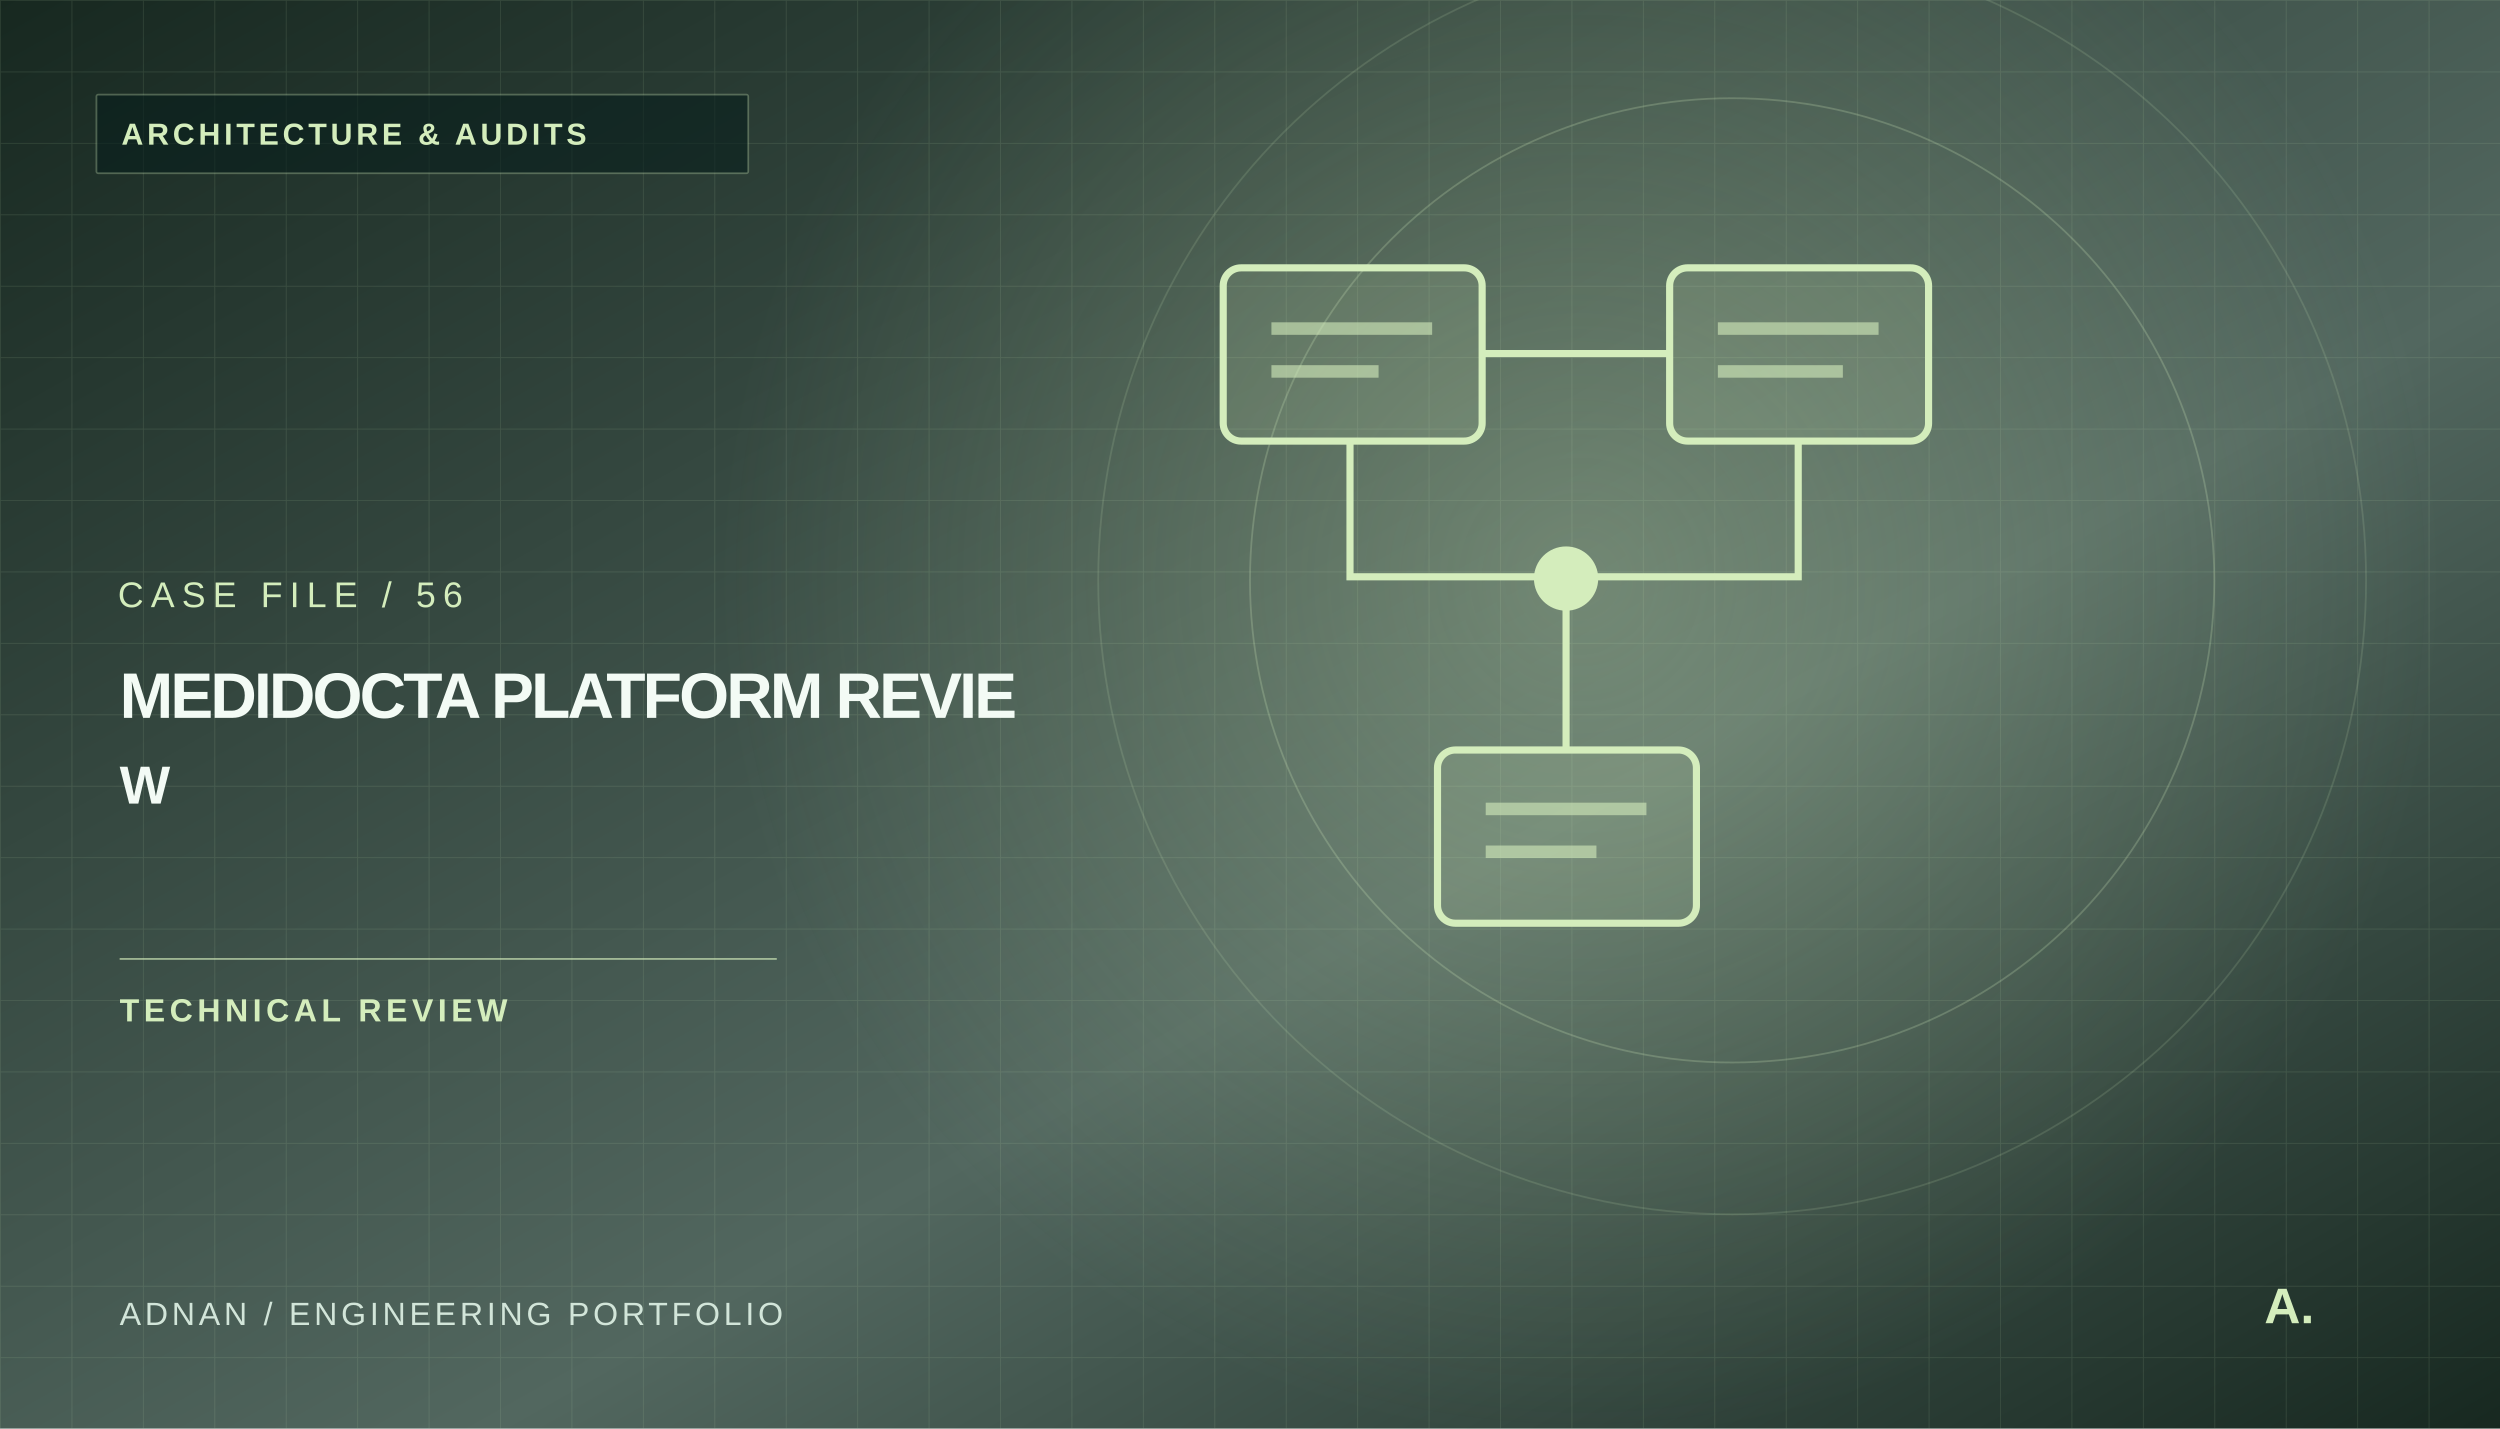
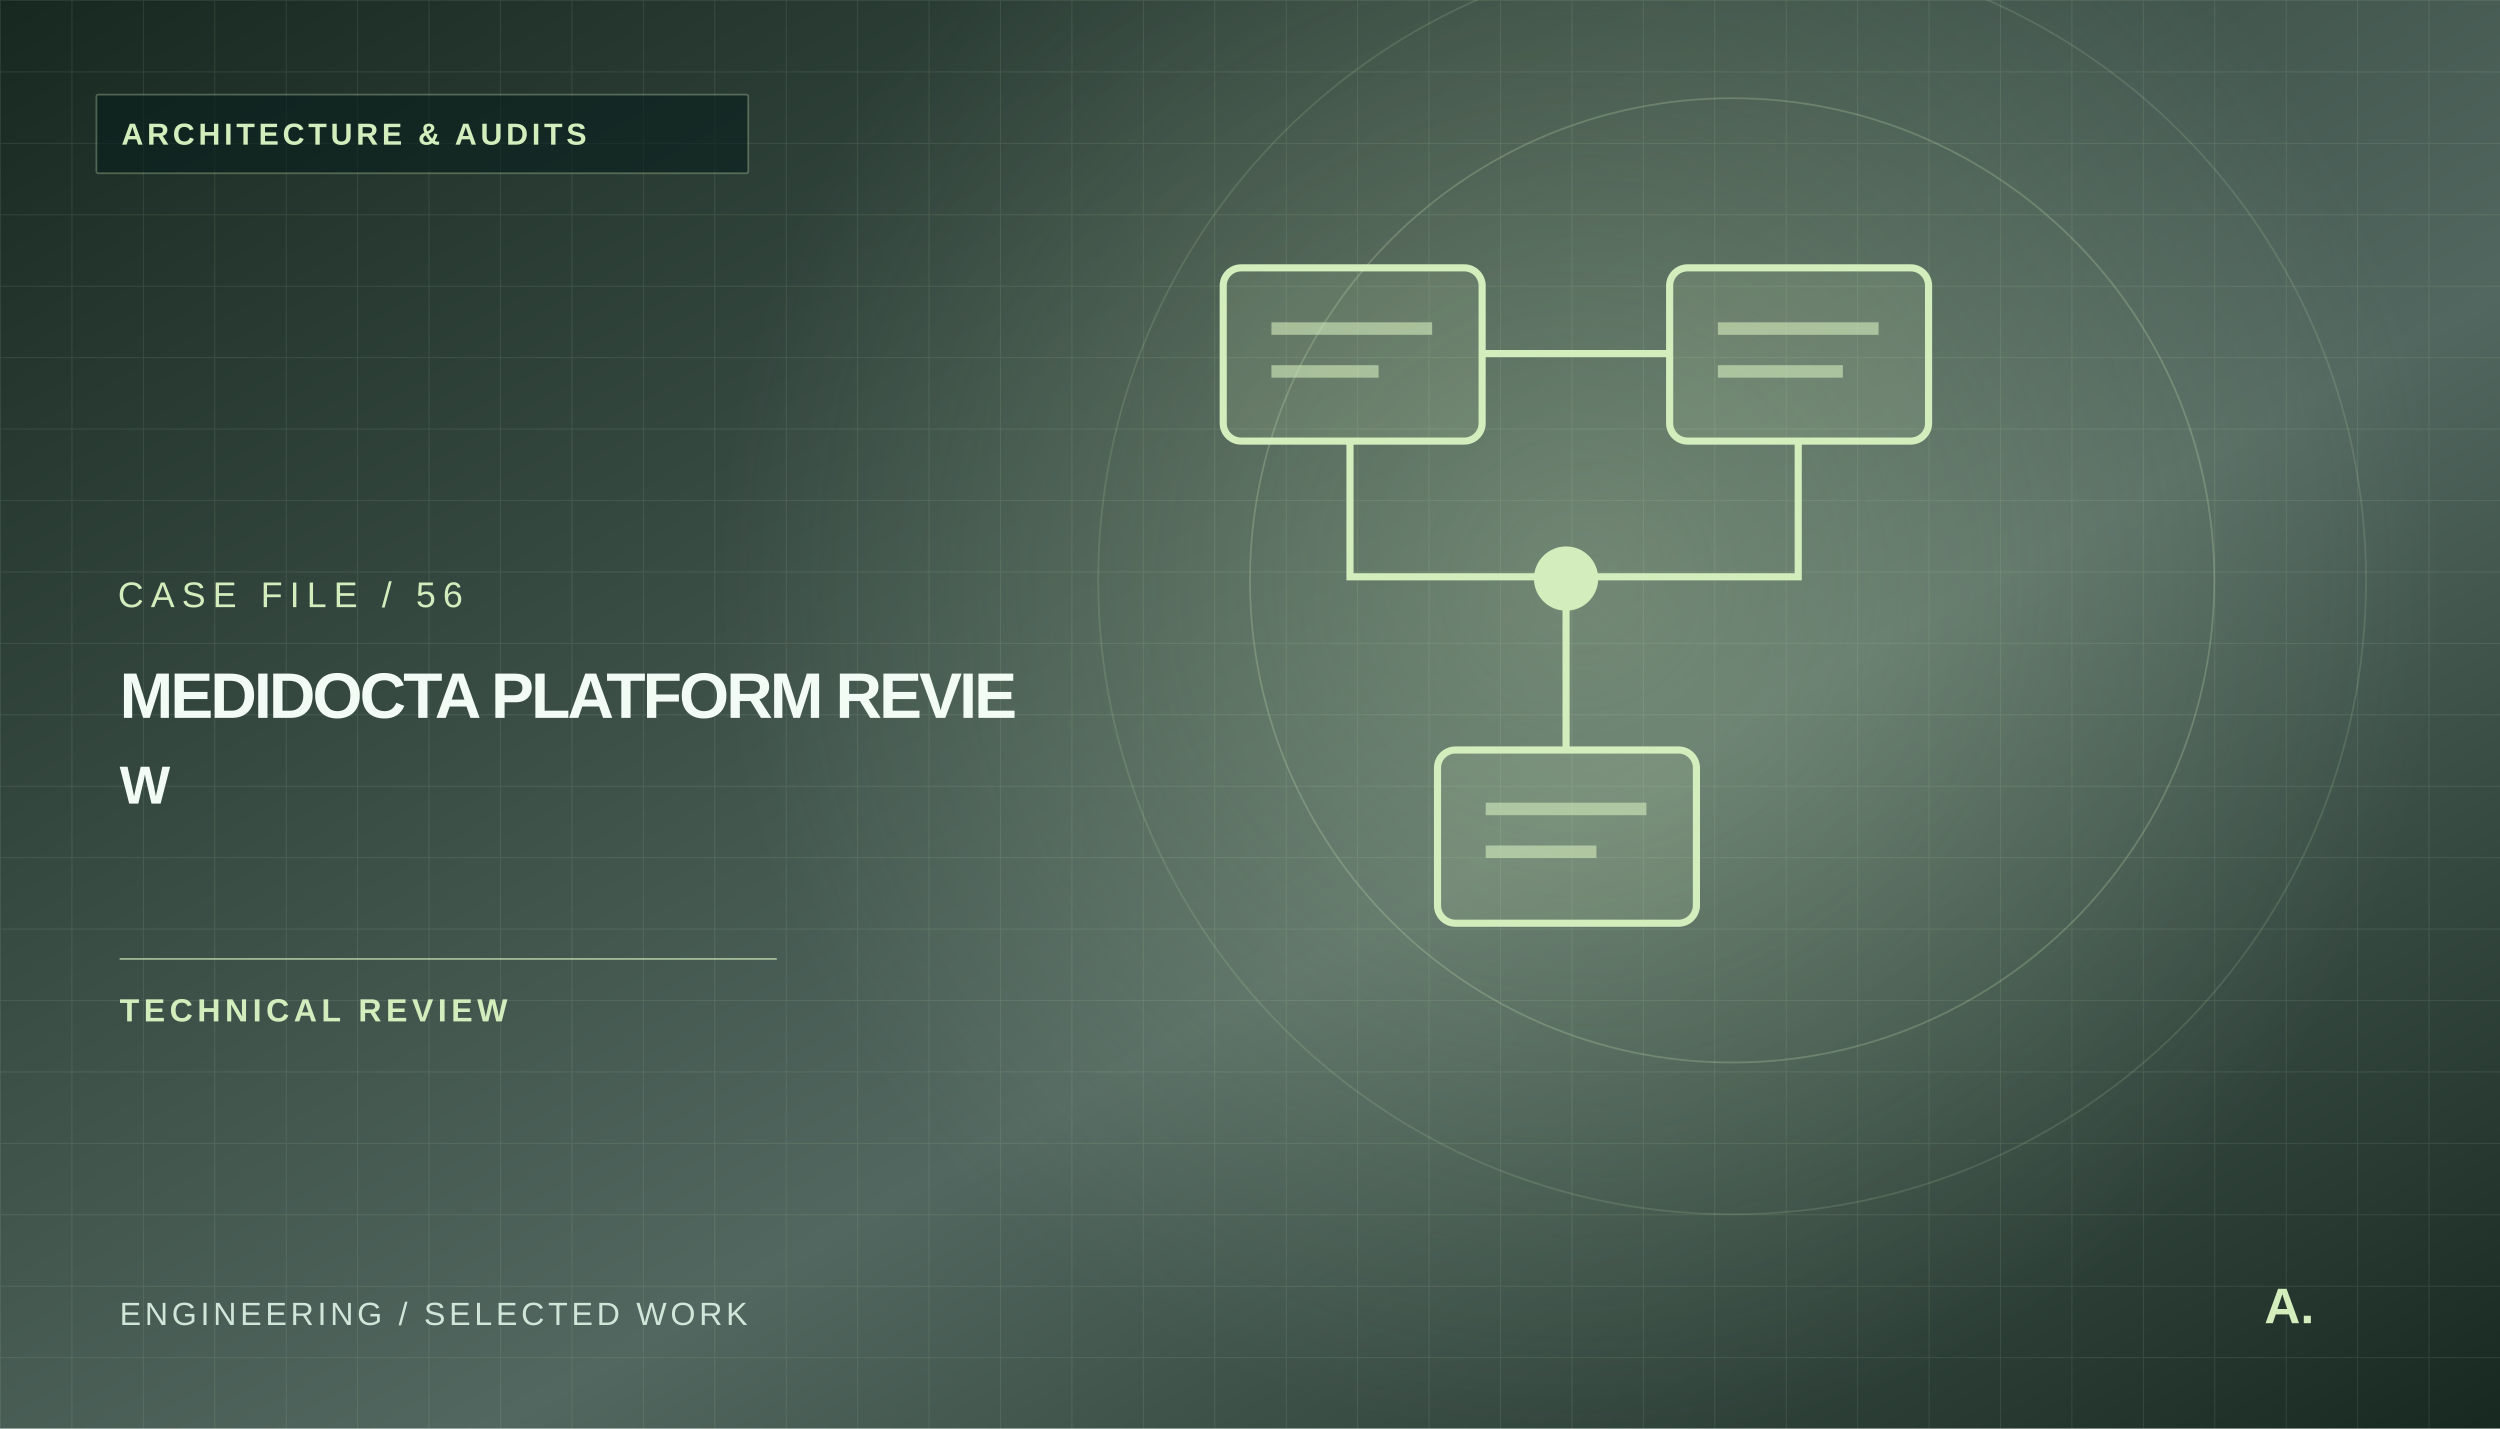
<svg xmlns="http://www.w3.org/2000/svg" width="1400" height="800" viewBox="0 0 1400 800" role="img" aria-label="Concept art for Medidocta Platform Review">
  <defs>
    <linearGradient id="g" x1="0" x2="1" y1="0" y2="1">
      <stop stop-color="#172820" />
      <stop offset=".6" stop-color="#52675f" />
      <stop offset="1" stop-color="#172820" />
    </linearGradient>
    <radialGradient id="gl">
      <stop stop-color="#d4edbc" stop-opacity=".29" />
      <stop offset="1" stop-color="#d4edbc" stop-opacity="0" />
    </radialGradient>
    <pattern id="grid" width="40" height="40" patternUnits="userSpaceOnUse">
      <path d="M40 0H0V40" fill="none" stroke="#d4edbc" stroke-opacity=".11" stroke-width="1" />
    </pattern>
    <filter id="blur">
      <feGaussianBlur stdDeviation="38" />
    </filter>
  </defs>
  <rect width="1400" height="800" fill="url(#g)" />
  <rect width="1400" height="800" fill="url(#grid)" />
  <circle cx="885" cy="325" r="480" fill="url(#gl)" />
  <circle cx="970" cy="325" r="270" stroke="#d4edbc" stroke-opacity=".23" fill="none" />
  <circle cx="970" cy="325" r="355" stroke="#d4edbc" stroke-opacity=".14" fill="none" />
  <g fill="none" stroke="#d4edbc" stroke-width="4">
    <rect x="685" y="150" width="145" height="97" rx="10" fill="#d4edbc" fill-opacity=".12" />
    <rect x="935" y="150" width="145" height="97" rx="10" fill="#d4edbc" fill-opacity=".12" />
    <rect x="805" y="420" width="145" height="97" rx="10" fill="#d4edbc" fill-opacity=".12" />
    <path d="M830 198h105m-179 49v76h121v97m130-173v76H877" />
    <path d="M712 184h90m-90 24h60M962 184h90m-90 24h70M832 453h90m-90 24h62" opacity=".6" stroke-width="7" />
    <circle cx="877" cy="324" r="16" fill="#d4edbc" />
  </g>
  <rect x="54" y="53" width="365" height="44" rx="1" fill="#061c1a" fill-opacity=".58" stroke="#d4edbc" stroke-opacity=".3" />
  <text x="68" y="81" font-family="Arial,sans-serif" font-size="17" font-weight="600" letter-spacing="2.1" fill="#d4edbc">ARCHITECTURE &amp; AUDITS</text>
  <text x="66" y="340" font-family="Arial,sans-serif" font-size="20" letter-spacing="4" fill="#d4edbc">CASE FILE / 56</text>
  <text x="67" y="402" font-family="Arial,sans-serif" font-size="36" font-weight="700" letter-spacing="-1.6" fill="#f3fbf5">MEDIDOCTA PLATFORM REVIE</text>
  <text x="67" y="450" font-family="Arial,sans-serif" font-size="30" font-weight="700" letter-spacing="-1.6" fill="#f3fbf5">W</text>
  <line x1="67" y1="537" x2="435" y2="537" stroke="#d4edbc" stroke-opacity=".66" />
  <text x="67" y="572" font-family="Arial,sans-serif" font-size="18" font-weight="600" letter-spacing="2.5" fill="#d4edbc">TECHNICAL REVIEW</text>
-   <text x="67" y="742" font-family="Arial,sans-serif" font-size="18" letter-spacing="2.1" fill="#d2e5d9">ADNAN / ENGINEERING PORTFOLIO</text>
+   <text x="67" y="742" font-family="Arial,sans-serif" font-size="18" letter-spacing="2.1" fill="#d2e5d9">ENGINEERING / SELECTED WORK</text>
  <text x="1296" y="741" font-family="Arial,sans-serif" font-size="28" font-weight="700" fill="#d4edbc" text-anchor="end">A.</text>
</svg>
